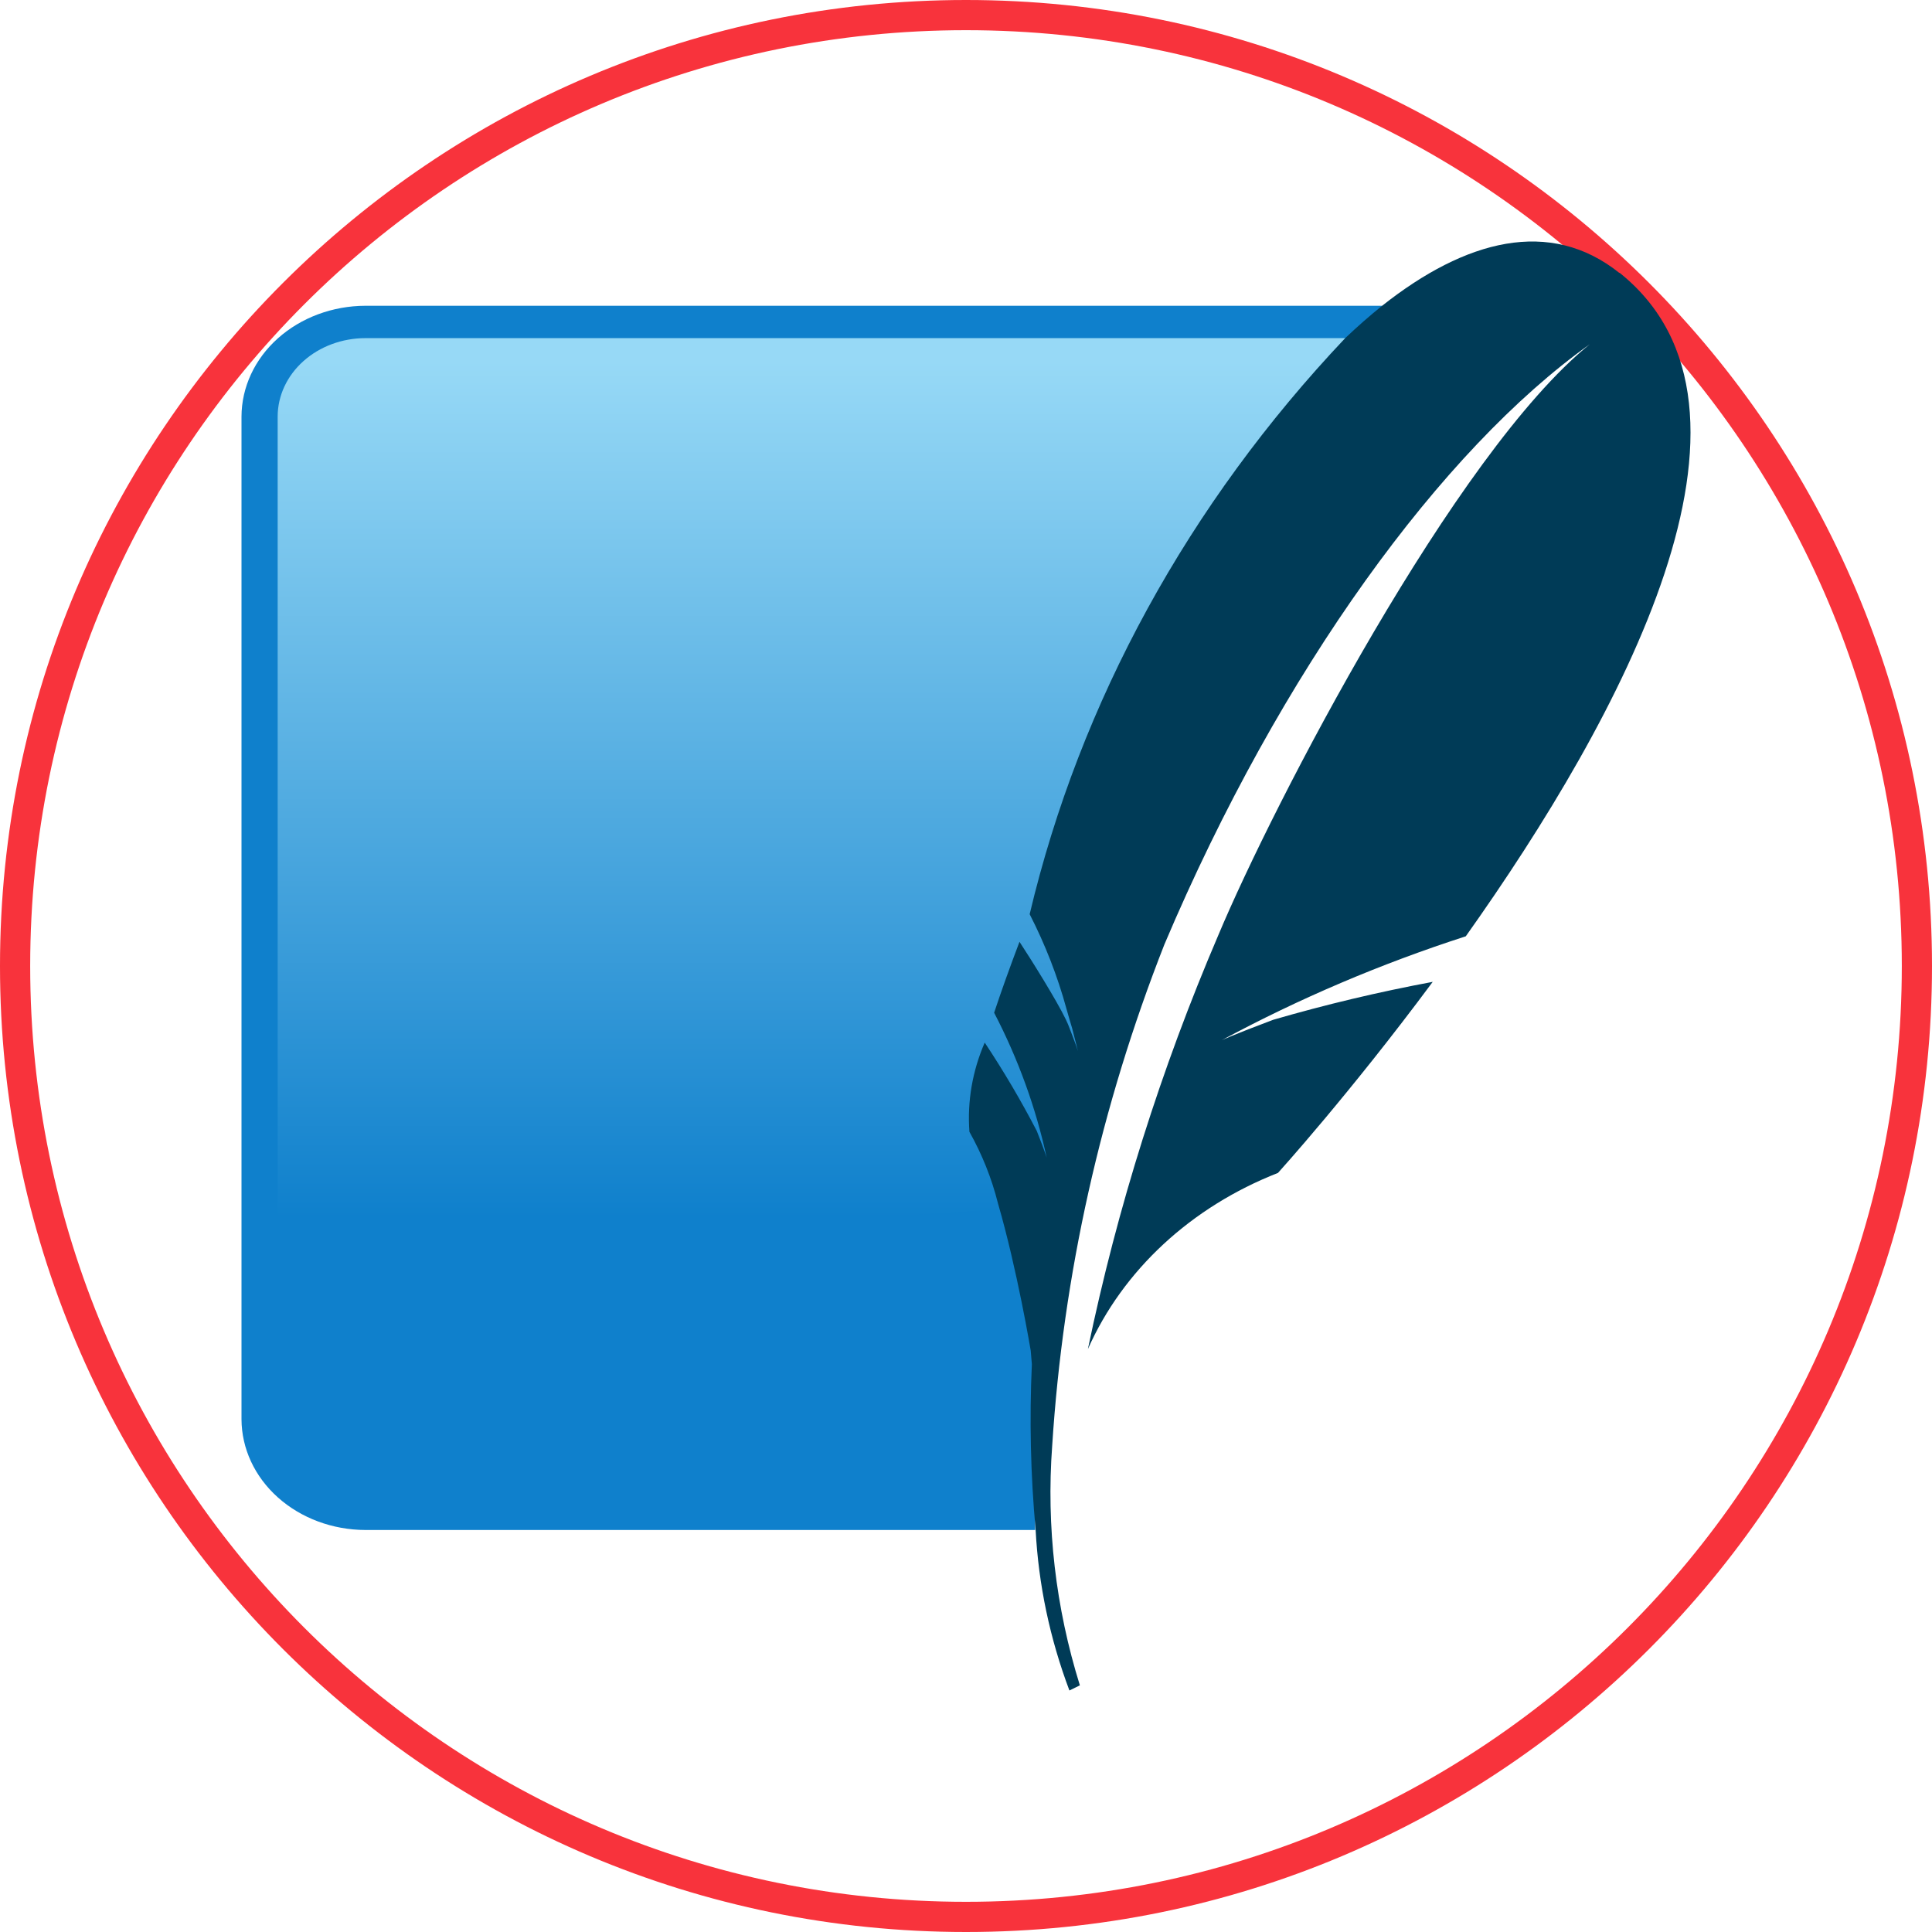
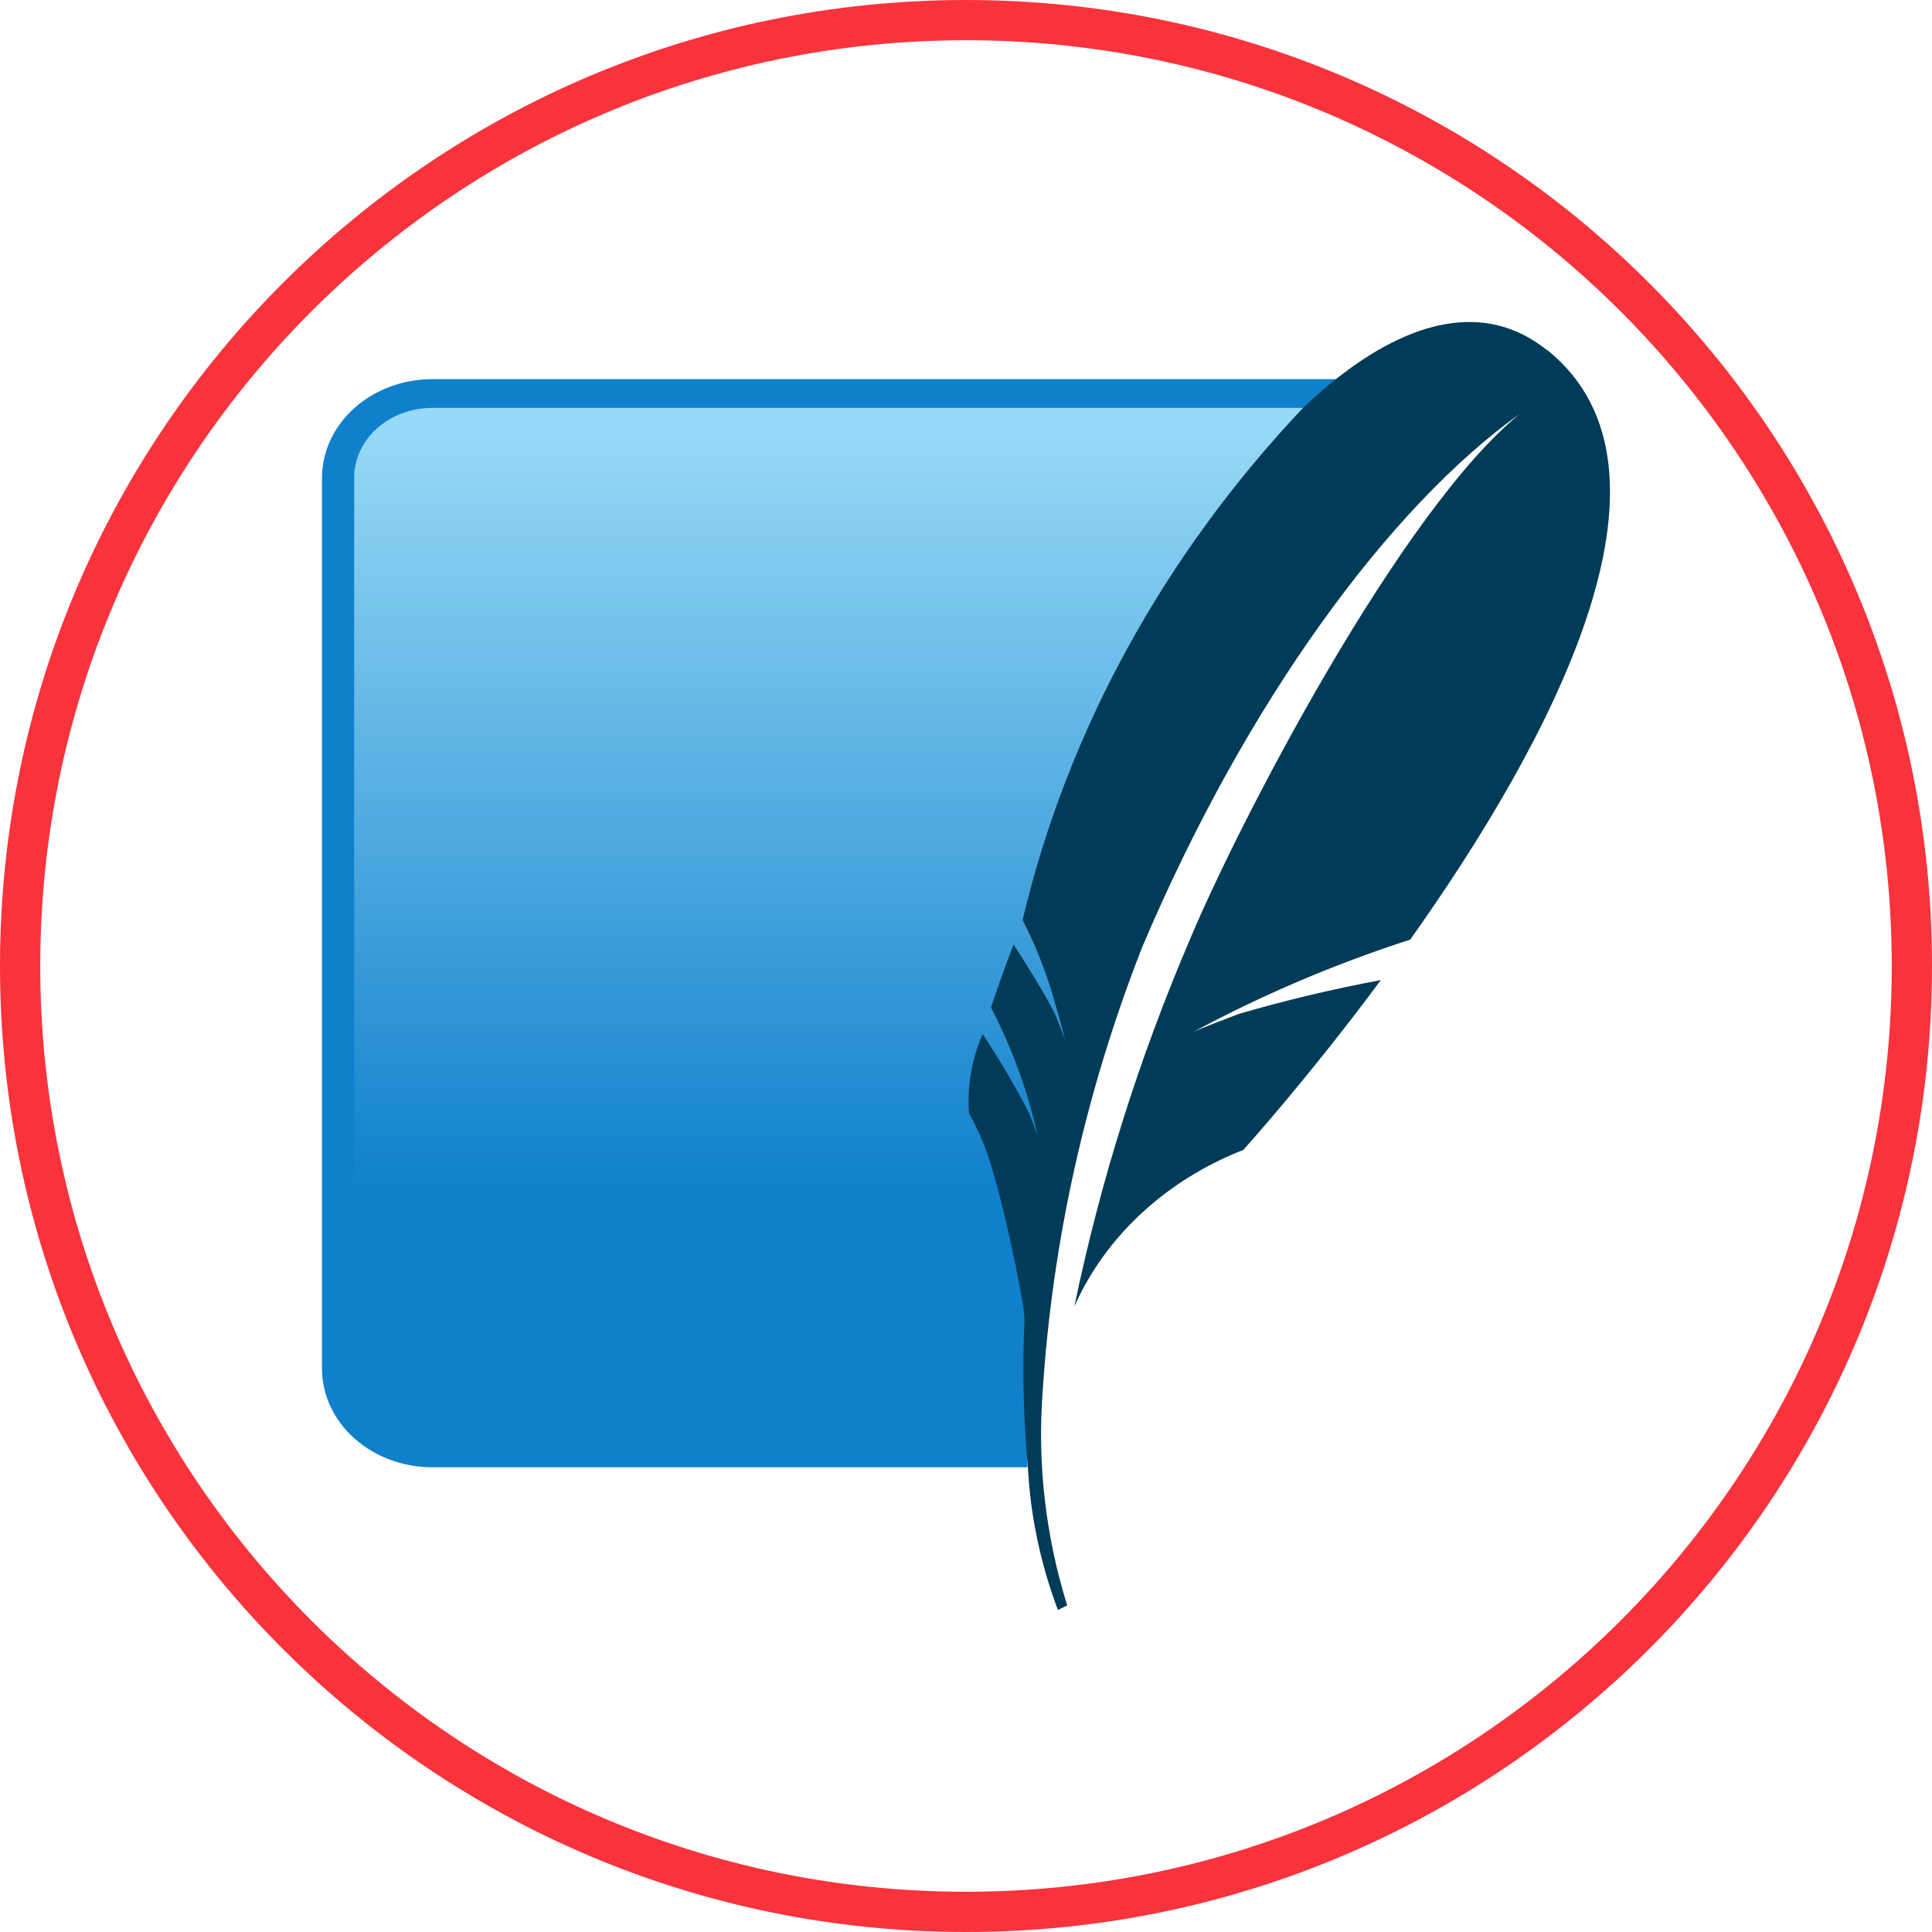
- <svg xmlns="http://www.w3.org/2000/svg" width="64" height="64" viewBox="0 0 64 64" fill="none">
-   <rect x="0.5" y="0.5" width="63" height="63" rx="31.5" stroke="#F8333C" />
-   <path d="M45.789 10.129H12.105C11.017 10.132 9.975 10.52 9.206 11.207C8.436 11.895 8.003 12.827 8 13.799V47.013C8.003 47.985 8.436 48.917 9.206 49.605C9.975 50.292 11.017 50.68 12.105 50.683H34.291C34.038 40.813 37.809 21.659 45.789 10.129Z" fill="#0F80CC" />
-   <path d="M44.566 11.201H12.105C11.334 11.202 10.595 11.476 10.051 11.963C9.506 12.45 9.199 13.11 9.198 13.799V44.589C17.526 41.781 26.317 40.226 35.213 39.988C37.566 30.207 40.692 20.587 44.566 11.201Z" fill="url(#paint0_linear_33_96)" />
-   <path d="M53.646 9.043C51.345 7.203 48.546 7.942 45.785 10.129C45.377 10.455 44.968 10.815 44.562 11.201C39.368 16.692 35.777 23.249 34.109 30.284C34.624 31.289 35.031 32.334 35.325 33.407C35.394 33.648 35.457 33.874 35.517 34.066C35.635 34.52 35.708 34.815 35.708 34.815C35.708 34.815 35.666 34.673 35.492 34.222L35.379 33.93C35.359 33.884 35.334 33.829 35.306 33.769C34.999 33.13 34.155 31.781 33.772 31.198C33.452 32.043 33.168 32.833 32.932 33.548C33.728 35.079 34.313 36.691 34.673 38.348C34.673 38.348 34.615 38.151 34.345 37.465C33.826 36.464 33.25 35.486 32.62 34.537C32.212 35.477 32.039 36.486 32.113 37.492C32.536 38.245 32.853 39.041 33.059 39.863C33.699 42.062 34.144 44.742 34.144 44.742C34.144 44.742 34.159 44.913 34.182 45.192C34.098 47.024 34.14 48.859 34.307 50.686C34.402 52.495 34.779 54.284 35.426 56L35.772 55.829C34.968 53.249 34.658 50.567 34.855 47.895C35.216 42.231 36.467 36.641 38.571 31.289C42.424 22.19 47.773 14.888 52.662 11.405C48.203 15.004 42.167 26.661 40.359 30.977C38.456 35.421 37.009 40.011 36.038 44.69C37.194 42.079 39.457 39.981 42.334 38.855C42.334 38.855 44.698 36.248 47.461 32.525C45.676 32.858 43.913 33.277 42.179 33.781C40.837 34.285 40.474 34.457 40.474 34.457C43.036 33.077 45.743 31.925 48.556 31.016C53.686 23.791 59.277 13.532 53.648 9.034" fill="#003B57" />
+ <svg xmlns="http://www.w3.org/2000/svg" width="48" height="48" viewBox="0 0 48 48" fill="none">
+   <rect x="0.5" y="0.5" width="47" height="47" rx="23.5" stroke="#F8333C" />
+   <path d="M33.193 9.42H10.736C10.011 9.421 9.317 9.68 8.804 10.138C8.291 10.597 8.002 11.218 8 11.866V34.008C8.002 34.657 8.291 35.278 8.804 35.736C9.317 36.195 10.011 36.453 10.736 36.455H25.527C25.359 29.875 27.873 17.106 33.193 9.42Z" fill="#0F80CC" />
+   <path d="M32.377 10.134H10.736C10.223 10.134 9.73 10.317 9.367 10.642C9.004 10.967 8.8 11.407 8.799 11.866V32.393C14.351 30.52 20.211 29.484 26.142 29.325C27.711 22.805 29.794 16.391 32.377 10.134Z" fill="url(#paint0_linear_11_547)" />
+   <path d="M38.43 8.695C36.897 7.469 35.031 7.961 33.19 9.42C32.918 9.637 32.645 9.877 32.374 10.134C28.912 13.795 26.518 18.166 25.406 22.856C25.749 23.526 26.02 24.223 26.216 24.938C26.262 25.098 26.305 25.249 26.344 25.377C26.423 25.68 26.472 25.877 26.472 25.877C26.472 25.877 26.444 25.782 26.328 25.481L26.252 25.287C26.239 25.256 26.223 25.22 26.203 25.18C25.999 24.753 25.437 23.854 25.181 23.465C24.968 24.029 24.778 24.555 24.621 25.032C25.152 26.053 25.542 27.127 25.782 28.232C25.782 28.232 25.743 28.1 25.563 27.643C25.217 26.976 24.833 26.324 24.413 25.691C24.141 26.318 24.026 26.991 24.075 27.662C24.357 28.163 24.569 28.694 24.706 29.242C25.132 30.708 25.429 32.494 25.429 32.494C25.429 32.494 25.439 32.609 25.454 32.795C25.398 34.016 25.426 35.239 25.538 36.457C25.601 37.664 25.852 38.856 26.284 40L26.514 39.886C25.979 38.166 25.772 36.378 25.903 34.597C26.144 30.821 26.978 27.094 28.38 23.526C30.949 17.46 34.515 12.592 37.775 10.27C34.802 12.67 30.778 20.44 29.573 23.318C28.303 26.281 27.339 29.341 26.692 32.46C27.462 30.719 28.971 29.321 30.889 28.57C30.889 28.57 32.465 26.832 34.307 24.35C33.117 24.572 31.942 24.851 30.786 25.188C29.891 25.523 29.649 25.638 29.649 25.638C31.357 24.718 33.162 23.95 35.037 23.344C38.457 18.527 42.184 11.688 38.432 8.689" fill="#003B57" />
  <defs>
-     <linearGradient id="paint0_linear_33_96" x1="26.841" y1="11.954" x2="26.841" y2="42.806" gradientUnits="userSpaceOnUse">
+     <linearGradient id="paint0_linear_11_547" x1="20.561" y1="10.636" x2="20.561" y2="31.204" gradientUnits="userSpaceOnUse">
      <stop stop-color="#97D9F6" />
      <stop offset="0.92" stop-color="#0F80CC" />
      <stop offset="1" stop-color="#0F80CC" />
    </linearGradient>
  </defs>
</svg>
